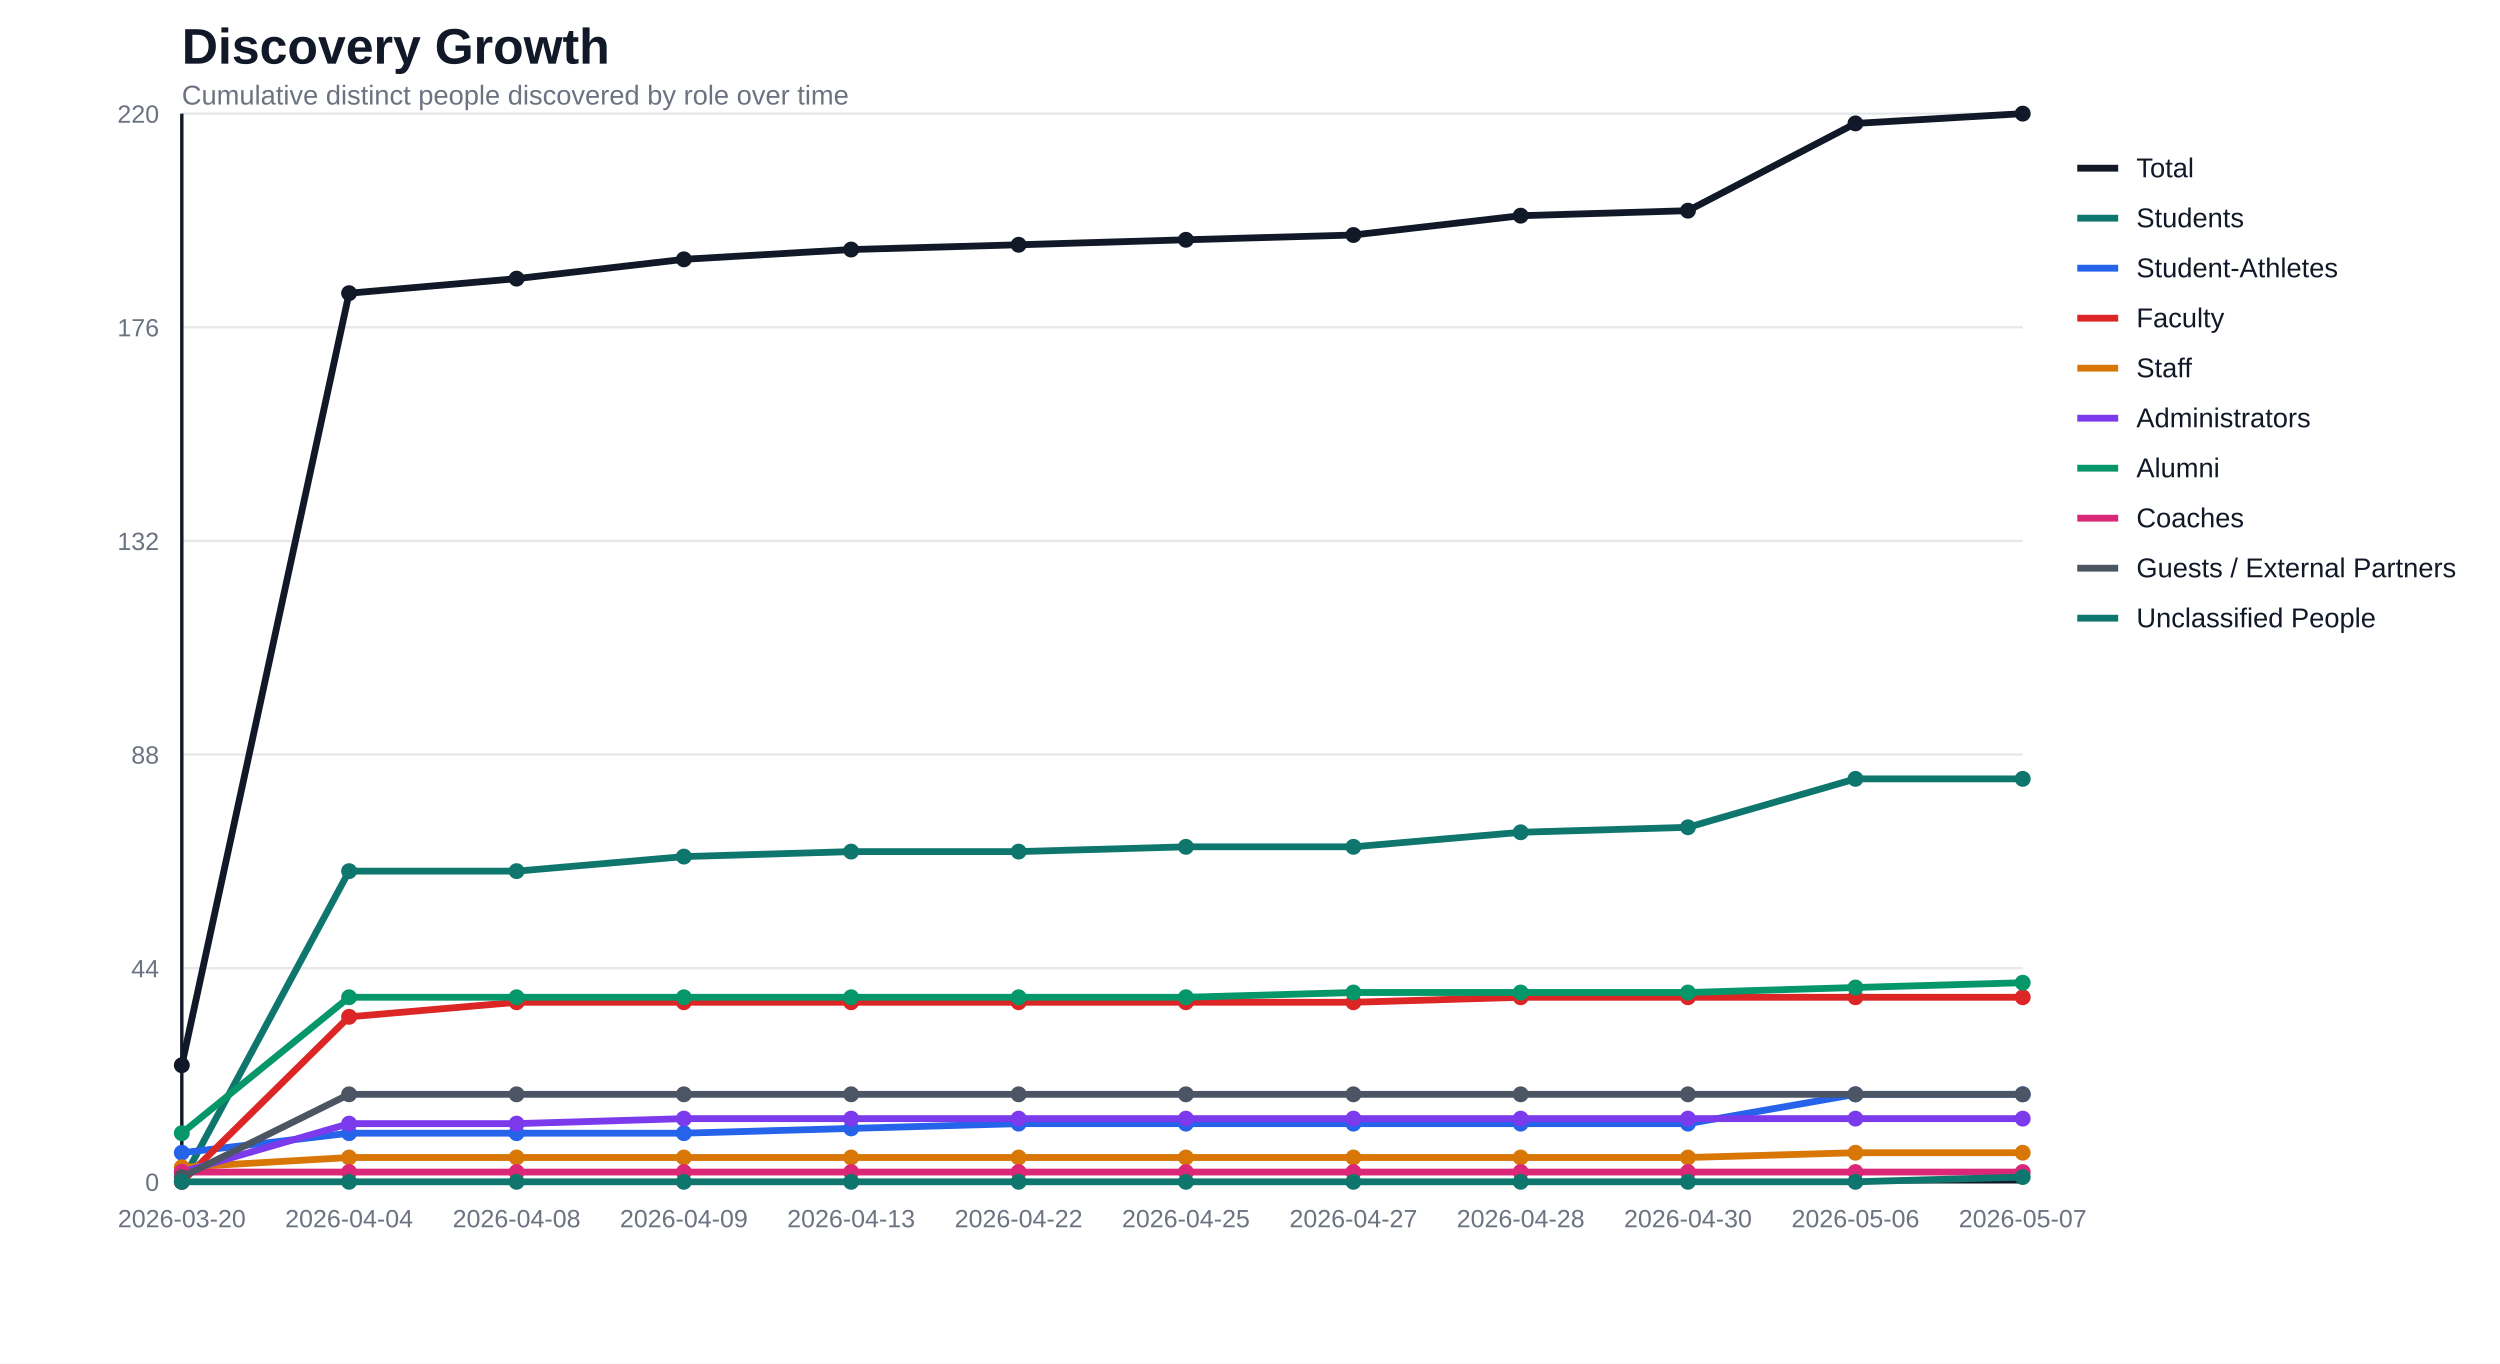
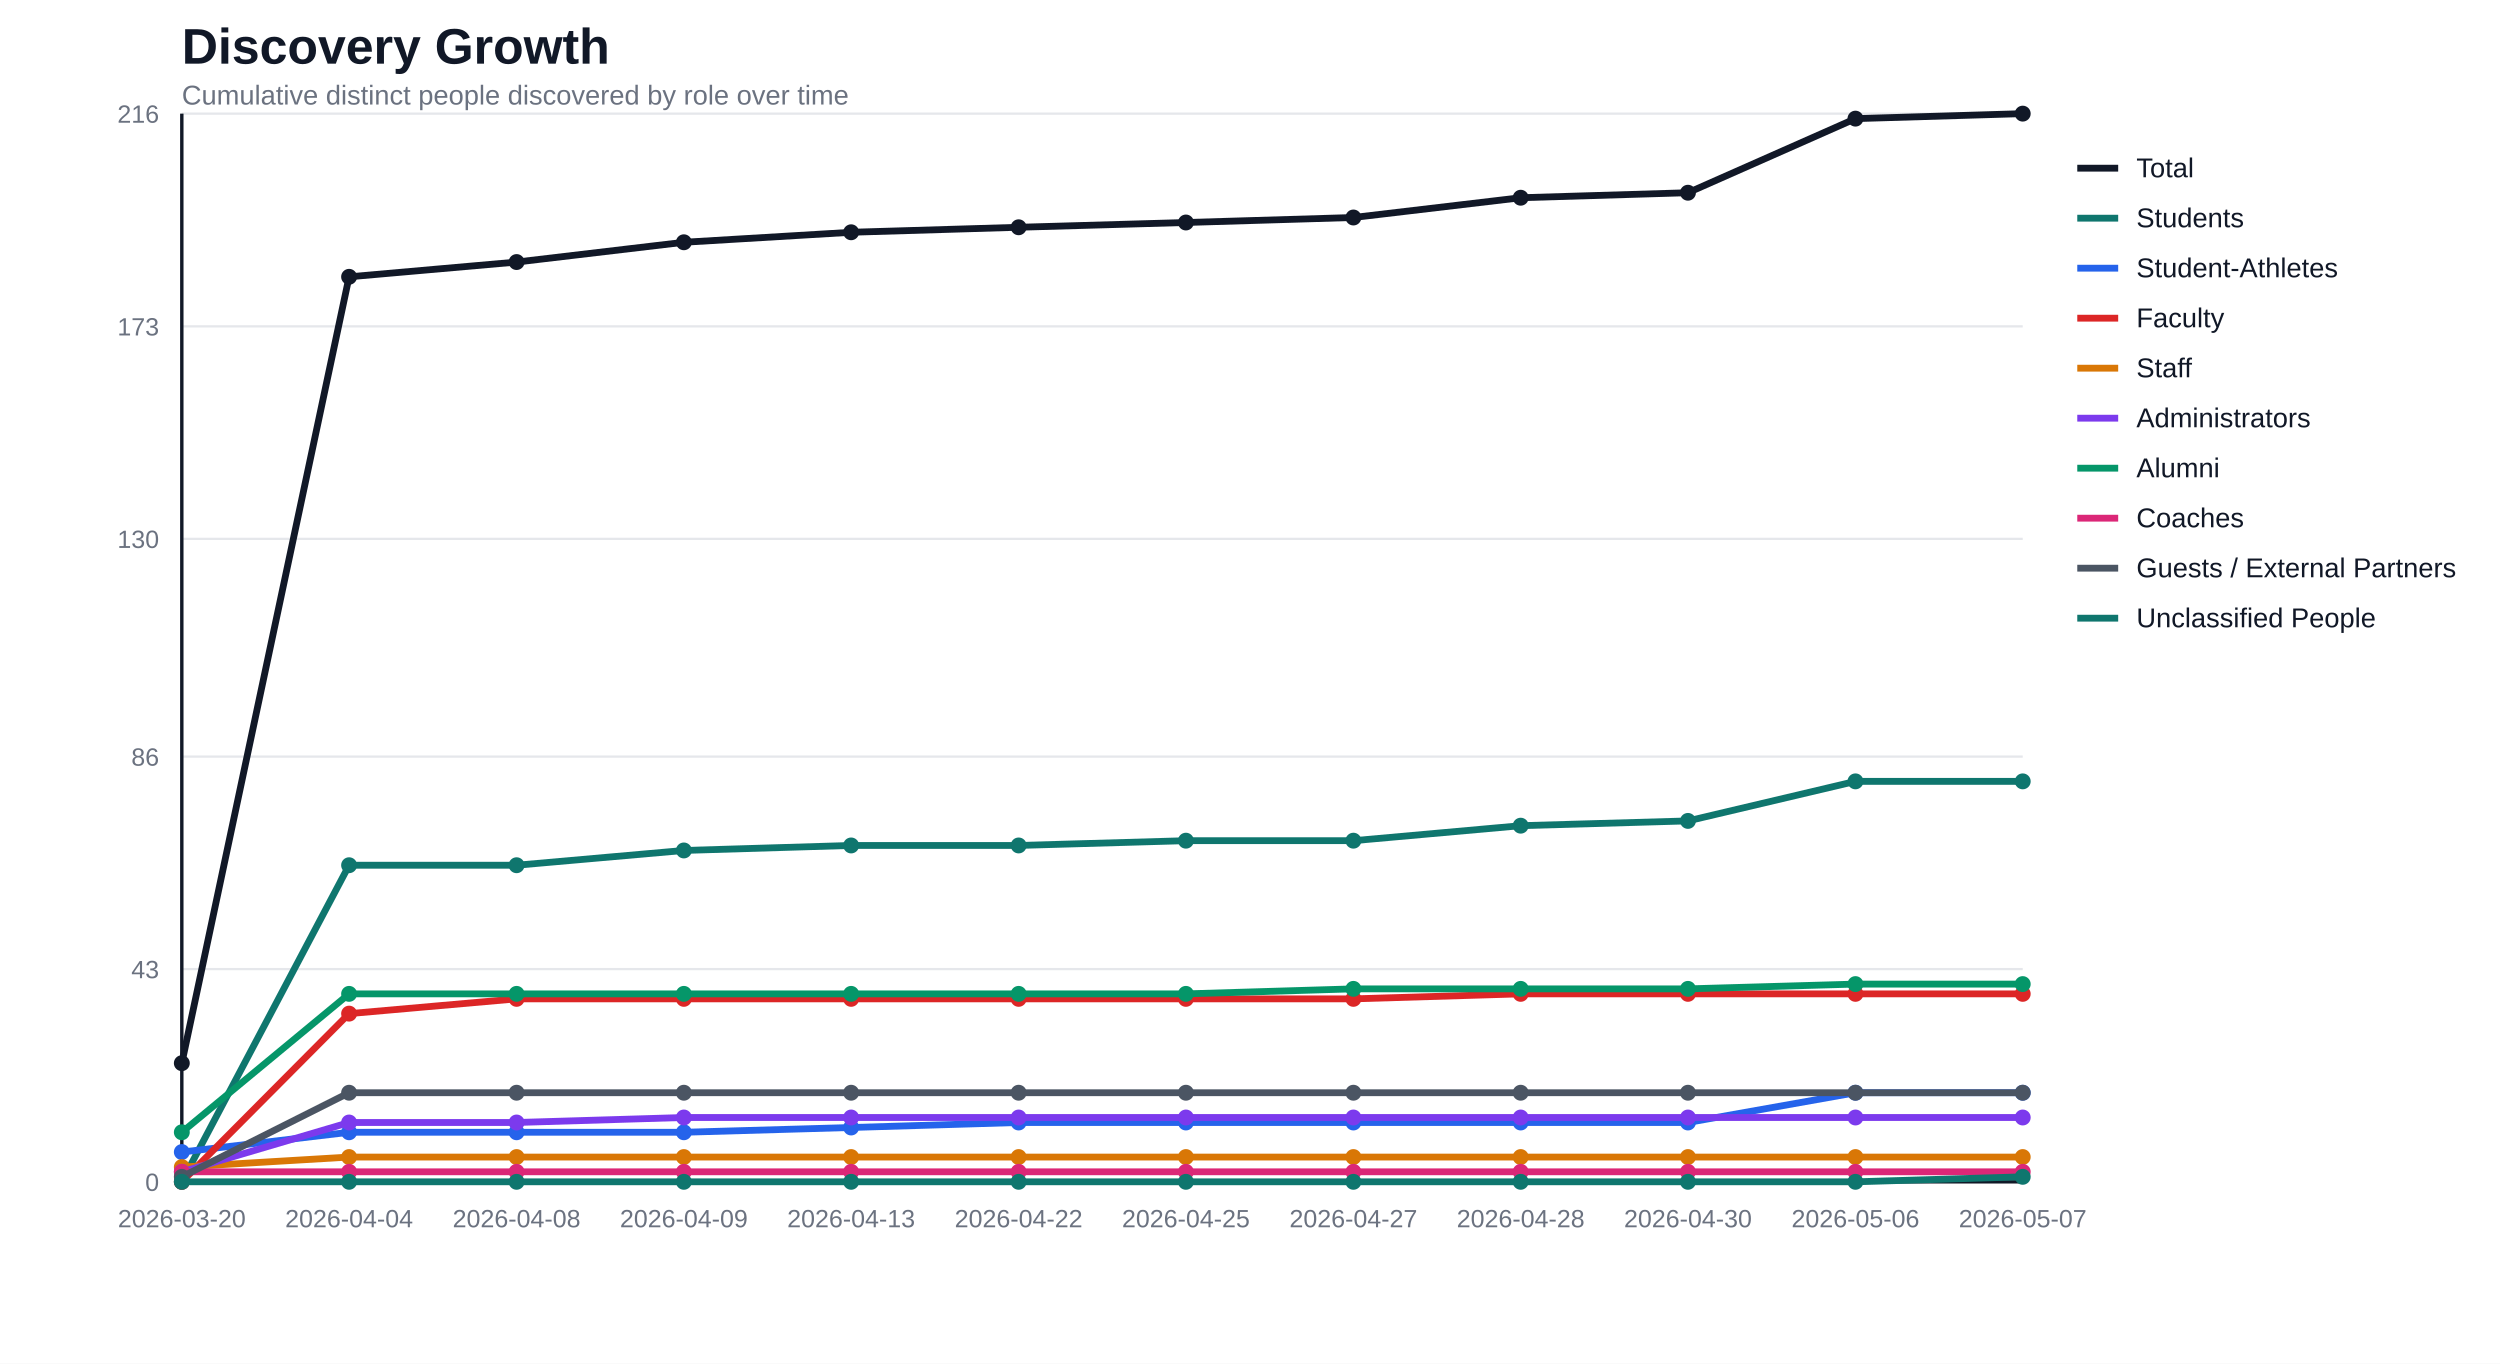
<svg xmlns="http://www.w3.org/2000/svg" width="1100" height="600" viewBox="0 0 1100 600">
  <rect width="100%" height="100%" fill="#ffffff" />
  <text x="80" y="28" font-family="Segoe UI, Arial, sans-serif" font-size="22" font-weight="700" fill="#111827">Discovery Growth</text>
  <text x="80" y="46" font-family="Segoe UI, Arial, sans-serif" font-size="12" fill="#6b7280">Cumulative distinct people discovered by role over time</text>
  <line x1="80" y1="520.0" x2="890" y2="520.0" stroke="#e5e7eb" stroke-width="1" />
  <text x="70" y="524.0" text-anchor="end" font-family="Segoe UI, Arial, sans-serif" font-size="11" fill="#6b7280">0</text>
-   <line x1="80" y1="426.0" x2="890" y2="426.0" stroke="#e5e7eb" stroke-width="1" />
-   <text x="70" y="430.0" text-anchor="end" font-family="Segoe UI, Arial, sans-serif" font-size="11" fill="#6b7280">44</text>
-   <line x1="80" y1="332.0" x2="890" y2="332.0" stroke="#e5e7eb" stroke-width="1" />
-   <text x="70" y="336.0" text-anchor="end" font-family="Segoe UI, Arial, sans-serif" font-size="11" fill="#6b7280">88</text>
-   <line x1="80" y1="238.0" x2="890" y2="238.0" stroke="#e5e7eb" stroke-width="1" />
-   <text x="70" y="242.0" text-anchor="end" font-family="Segoe UI, Arial, sans-serif" font-size="11" fill="#6b7280">132</text>
-   <line x1="80" y1="144.0" x2="890" y2="144.0" stroke="#e5e7eb" stroke-width="1" />
-   <text x="70" y="148.0" text-anchor="end" font-family="Segoe UI, Arial, sans-serif" font-size="11" fill="#6b7280">176</text>
+   <line x1="80" y1="426.4" x2="890" y2="426.4" stroke="#e5e7eb" stroke-width="1" />
+   <text x="70" y="430.4" text-anchor="end" font-family="Segoe UI, Arial, sans-serif" font-size="11" fill="#6b7280">43</text>
+   <line x1="80" y1="332.9" x2="890" y2="332.9" stroke="#e5e7eb" stroke-width="1" />
+   <text x="70" y="336.9" text-anchor="end" font-family="Segoe UI, Arial, sans-serif" font-size="11" fill="#6b7280">86</text>
+   <line x1="80" y1="237.1" x2="890" y2="237.1" stroke="#e5e7eb" stroke-width="1" />
+   <text x="70" y="241.1" text-anchor="end" font-family="Segoe UI, Arial, sans-serif" font-size="11" fill="#6b7280">130</text>
+   <line x1="80" y1="143.6" x2="890" y2="143.6" stroke="#e5e7eb" stroke-width="1" />
+   <text x="70" y="147.6" text-anchor="end" font-family="Segoe UI, Arial, sans-serif" font-size="11" fill="#6b7280">173</text>
  <line x1="80" y1="50.0" x2="890" y2="50.0" stroke="#e5e7eb" stroke-width="1" />
-   <text x="70" y="54.0" text-anchor="end" font-family="Segoe UI, Arial, sans-serif" font-size="11" fill="#6b7280">220</text>
+   <text x="70" y="54.0" text-anchor="end" font-family="Segoe UI, Arial, sans-serif" font-size="11" fill="#6b7280">216</text>
  <line x1="80" y1="50" x2="80" y2="520" stroke="#111827" stroke-width="1.5" />
  <line x1="80" y1="520" x2="890" y2="520" stroke="#111827" stroke-width="1.5" />
  <text x="80.0" y="540" text-anchor="middle" font-family="Segoe UI, Arial, sans-serif" font-size="11" fill="#6b7280">2026-03-20</text>
  <text x="153.6" y="540" text-anchor="middle" font-family="Segoe UI, Arial, sans-serif" font-size="11" fill="#6b7280">2026-04-04</text>
  <text x="227.3" y="540" text-anchor="middle" font-family="Segoe UI, Arial, sans-serif" font-size="11" fill="#6b7280">2026-04-08</text>
  <text x="300.9" y="540" text-anchor="middle" font-family="Segoe UI, Arial, sans-serif" font-size="11" fill="#6b7280">2026-04-09</text>
  <text x="374.5" y="540" text-anchor="middle" font-family="Segoe UI, Arial, sans-serif" font-size="11" fill="#6b7280">2026-04-13</text>
  <text x="448.2" y="540" text-anchor="middle" font-family="Segoe UI, Arial, sans-serif" font-size="11" fill="#6b7280">2026-04-22</text>
  <text x="521.8" y="540" text-anchor="middle" font-family="Segoe UI, Arial, sans-serif" font-size="11" fill="#6b7280">2026-04-25</text>
  <text x="595.5" y="540" text-anchor="middle" font-family="Segoe UI, Arial, sans-serif" font-size="11" fill="#6b7280">2026-04-27</text>
  <text x="669.1" y="540" text-anchor="middle" font-family="Segoe UI, Arial, sans-serif" font-size="11" fill="#6b7280">2026-04-28</text>
  <text x="742.7" y="540" text-anchor="middle" font-family="Segoe UI, Arial, sans-serif" font-size="11" fill="#6b7280">2026-04-30</text>
  <text x="816.4" y="540" text-anchor="middle" font-family="Segoe UI, Arial, sans-serif" font-size="11" fill="#6b7280">2026-05-06</text>
  <text x="890.0" y="540" text-anchor="middle" font-family="Segoe UI, Arial, sans-serif" font-size="11" fill="#6b7280">2026-05-07</text>
-   <polyline fill="none" stroke="#111827" stroke-width="3" stroke-linejoin="round" stroke-linecap="round" points="80.0,468.7 153.6,129.0 227.3,122.6 300.9,114.1 374.5,109.8 448.2,107.7 521.8,105.5 595.5,103.4 669.1,94.9 742.7,92.7 816.4,54.3 890.0,50.0" />
-   <circle cx="80.0" cy="468.7" r="3.5" fill="#111827" />
-   <circle cx="153.6" cy="129.0" r="3.5" fill="#111827" />
-   <circle cx="227.3" cy="122.6" r="3.5" fill="#111827" />
-   <circle cx="300.9" cy="114.1" r="3.5" fill="#111827" />
-   <circle cx="374.5" cy="109.8" r="3.5" fill="#111827" />
-   <circle cx="448.2" cy="107.7" r="3.5" fill="#111827" />
-   <circle cx="521.8" cy="105.5" r="3.5" fill="#111827" />
-   <circle cx="595.5" cy="103.4" r="3.5" fill="#111827" />
-   <circle cx="669.1" cy="94.9" r="3.5" fill="#111827" />
-   <circle cx="742.7" cy="92.7" r="3.5" fill="#111827" />
-   <circle cx="816.4" cy="54.3" r="3.5" fill="#111827" />
+   <polyline fill="none" stroke="#111827" stroke-width="3" stroke-linejoin="round" stroke-linecap="round" points="80.0,467.8 153.6,121.8 227.3,115.3 300.9,106.6 374.5,102.2 448.2,100.0 521.8,97.9 595.5,95.7 669.1,87.0 742.7,84.8 816.4,52.2 890.0,50.0" />
+   <circle cx="80.0" cy="467.8" r="3.5" fill="#111827" />
+   <circle cx="153.6" cy="121.8" r="3.5" fill="#111827" />
+   <circle cx="227.3" cy="115.3" r="3.5" fill="#111827" />
+   <circle cx="300.9" cy="106.6" r="3.5" fill="#111827" />
+   <circle cx="374.5" cy="102.2" r="3.5" fill="#111827" />
+   <circle cx="448.2" cy="100.0" r="3.5" fill="#111827" />
+   <circle cx="521.8" cy="97.9" r="3.5" fill="#111827" />
+   <circle cx="595.5" cy="95.7" r="3.5" fill="#111827" />
+   <circle cx="669.1" cy="87.0" r="3.5" fill="#111827" />
+   <circle cx="742.7" cy="84.8" r="3.5" fill="#111827" />
+   <circle cx="816.4" cy="52.2" r="3.5" fill="#111827" />
  <circle cx="890.0" cy="50.0" r="3.5" fill="#111827" />
-   <polyline fill="none" stroke="#0f766e" stroke-width="3" stroke-linejoin="round" stroke-linecap="round" points="80.0,520.0 153.6,383.3 227.3,383.3 300.9,376.9 374.5,374.7 448.2,374.7 521.8,372.6 595.5,372.6 669.1,366.2 742.7,364.0 816.4,342.7 890.0,342.7" />
+   <polyline fill="none" stroke="#0f766e" stroke-width="3" stroke-linejoin="round" stroke-linecap="round" points="80.0,520.0 153.6,380.7 227.3,380.7 300.9,374.2 374.5,372.0 448.2,372.0 521.8,369.9 595.5,369.9 669.1,363.3 742.7,361.2 816.4,343.8 890.0,343.8" />
  <circle cx="80.0" cy="520.0" r="3.5" fill="#0f766e" />
-   <circle cx="153.6" cy="383.3" r="3.5" fill="#0f766e" />
-   <circle cx="227.3" cy="383.3" r="3.5" fill="#0f766e" />
-   <circle cx="300.9" cy="376.9" r="3.5" fill="#0f766e" />
-   <circle cx="374.5" cy="374.7" r="3.5" fill="#0f766e" />
-   <circle cx="448.2" cy="374.7" r="3.5" fill="#0f766e" />
-   <circle cx="521.8" cy="372.6" r="3.5" fill="#0f766e" />
-   <circle cx="595.5" cy="372.6" r="3.5" fill="#0f766e" />
-   <circle cx="669.1" cy="366.2" r="3.5" fill="#0f766e" />
-   <circle cx="742.7" cy="364.0" r="3.5" fill="#0f766e" />
-   <circle cx="816.4" cy="342.7" r="3.5" fill="#0f766e" />
-   <circle cx="890.0" cy="342.7" r="3.5" fill="#0f766e" />
-   <polyline fill="none" stroke="#2563eb" stroke-width="3" stroke-linejoin="round" stroke-linecap="round" points="80.0,507.2 153.6,498.6 227.3,498.6 300.9,498.6 374.5,496.5 448.2,494.4 521.8,494.4 595.5,494.4 669.1,494.4 742.7,494.4 816.4,481.5 890.0,481.5" />
-   <circle cx="80.0" cy="507.2" r="3.5" fill="#2563eb" />
-   <circle cx="153.6" cy="498.6" r="3.5" fill="#2563eb" />
-   <circle cx="227.3" cy="498.6" r="3.5" fill="#2563eb" />
-   <circle cx="300.9" cy="498.6" r="3.5" fill="#2563eb" />
-   <circle cx="374.5" cy="496.5" r="3.5" fill="#2563eb" />
-   <circle cx="448.2" cy="494.4" r="3.5" fill="#2563eb" />
-   <circle cx="521.8" cy="494.4" r="3.5" fill="#2563eb" />
-   <circle cx="595.5" cy="494.4" r="3.5" fill="#2563eb" />
-   <circle cx="669.1" cy="494.4" r="3.5" fill="#2563eb" />
-   <circle cx="742.7" cy="494.4" r="3.5" fill="#2563eb" />
-   <circle cx="816.4" cy="481.5" r="3.5" fill="#2563eb" />
-   <circle cx="890.0" cy="481.5" r="3.5" fill="#2563eb" />
-   <polyline fill="none" stroke="#dc2626" stroke-width="3" stroke-linejoin="round" stroke-linecap="round" points="80.0,520.0 153.6,447.4 227.3,441.0 300.9,441.0 374.5,441.0 448.2,441.0 521.8,441.0 595.5,441.0 669.1,438.8 742.7,438.8 816.4,438.8 890.0,438.8" />
+   <circle cx="153.6" cy="380.7" r="3.5" fill="#0f766e" />
+   <circle cx="227.3" cy="380.7" r="3.5" fill="#0f766e" />
+   <circle cx="300.9" cy="374.2" r="3.5" fill="#0f766e" />
+   <circle cx="374.5" cy="372.0" r="3.5" fill="#0f766e" />
+   <circle cx="448.2" cy="372.0" r="3.5" fill="#0f766e" />
+   <circle cx="521.8" cy="369.9" r="3.5" fill="#0f766e" />
+   <circle cx="595.5" cy="369.9" r="3.5" fill="#0f766e" />
+   <circle cx="669.1" cy="363.3" r="3.5" fill="#0f766e" />
+   <circle cx="742.7" cy="361.2" r="3.5" fill="#0f766e" />
+   <circle cx="816.4" cy="343.8" r="3.5" fill="#0f766e" />
+   <circle cx="890.0" cy="343.8" r="3.5" fill="#0f766e" />
+   <polyline fill="none" stroke="#2563eb" stroke-width="3" stroke-linejoin="round" stroke-linecap="round" points="80.0,506.9 153.6,498.2 227.3,498.2 300.9,498.2 374.5,496.1 448.2,493.9 521.8,493.9 595.5,493.9 669.1,493.9 742.7,493.9 816.4,480.8 890.0,480.8" />
+   <circle cx="80.0" cy="506.9" r="3.5" fill="#2563eb" />
+   <circle cx="153.6" cy="498.2" r="3.5" fill="#2563eb" />
+   <circle cx="227.3" cy="498.2" r="3.5" fill="#2563eb" />
+   <circle cx="300.9" cy="498.2" r="3.5" fill="#2563eb" />
+   <circle cx="374.5" cy="496.1" r="3.5" fill="#2563eb" />
+   <circle cx="448.2" cy="493.9" r="3.5" fill="#2563eb" />
+   <circle cx="521.8" cy="493.9" r="3.5" fill="#2563eb" />
+   <circle cx="595.5" cy="493.9" r="3.5" fill="#2563eb" />
+   <circle cx="669.1" cy="493.9" r="3.5" fill="#2563eb" />
+   <circle cx="742.7" cy="493.9" r="3.5" fill="#2563eb" />
+   <circle cx="816.4" cy="480.8" r="3.5" fill="#2563eb" />
+   <circle cx="890.0" cy="480.8" r="3.5" fill="#2563eb" />
+   <polyline fill="none" stroke="#dc2626" stroke-width="3" stroke-linejoin="round" stroke-linecap="round" points="80.0,520.0 153.6,446.0 227.3,439.5 300.9,439.5 374.5,439.5 448.2,439.5 521.8,439.5 595.5,439.5 669.1,437.3 742.7,437.3 816.4,437.3 890.0,437.3" />
  <circle cx="80.0" cy="520.0" r="3.5" fill="#dc2626" />
-   <circle cx="153.6" cy="447.4" r="3.5" fill="#dc2626" />
-   <circle cx="227.3" cy="441.0" r="3.5" fill="#dc2626" />
-   <circle cx="300.9" cy="441.0" r="3.5" fill="#dc2626" />
-   <circle cx="374.5" cy="441.0" r="3.5" fill="#dc2626" />
-   <circle cx="448.2" cy="441.0" r="3.5" fill="#dc2626" />
-   <circle cx="521.8" cy="441.0" r="3.5" fill="#dc2626" />
-   <circle cx="595.5" cy="441.0" r="3.5" fill="#dc2626" />
-   <circle cx="669.1" cy="438.8" r="3.5" fill="#dc2626" />
-   <circle cx="742.7" cy="438.8" r="3.5" fill="#dc2626" />
-   <circle cx="816.4" cy="438.8" r="3.5" fill="#dc2626" />
-   <circle cx="890.0" cy="438.8" r="3.5" fill="#dc2626" />
-   <polyline fill="none" stroke="#d97706" stroke-width="3" stroke-linejoin="round" stroke-linecap="round" points="80.0,513.6 153.6,509.3 227.3,509.3 300.9,509.3 374.5,509.3 448.2,509.3 521.8,509.3 595.5,509.3 669.1,509.3 742.7,509.3 816.4,507.2 890.0,507.2" />
-   <circle cx="80.0" cy="513.6" r="3.5" fill="#d97706" />
-   <circle cx="153.6" cy="509.3" r="3.5" fill="#d97706" />
-   <circle cx="227.3" cy="509.3" r="3.5" fill="#d97706" />
-   <circle cx="300.9" cy="509.3" r="3.5" fill="#d97706" />
-   <circle cx="374.5" cy="509.3" r="3.5" fill="#d97706" />
-   <circle cx="448.2" cy="509.3" r="3.5" fill="#d97706" />
-   <circle cx="521.8" cy="509.3" r="3.5" fill="#d97706" />
-   <circle cx="595.5" cy="509.3" r="3.5" fill="#d97706" />
-   <circle cx="669.1" cy="509.3" r="3.5" fill="#d97706" />
-   <circle cx="742.7" cy="509.3" r="3.5" fill="#d97706" />
-   <circle cx="816.4" cy="507.2" r="3.5" fill="#d97706" />
-   <circle cx="890.0" cy="507.2" r="3.5" fill="#d97706" />
-   <polyline fill="none" stroke="#7c3aed" stroke-width="3" stroke-linejoin="round" stroke-linecap="round" points="80.0,515.7 153.6,494.4 227.3,494.4 300.9,492.2 374.5,492.2 448.2,492.2 521.8,492.2 595.5,492.2 669.1,492.2 742.7,492.2 816.4,492.2 890.0,492.2" />
-   <circle cx="80.0" cy="515.7" r="3.5" fill="#7c3aed" />
-   <circle cx="153.6" cy="494.4" r="3.5" fill="#7c3aed" />
-   <circle cx="227.3" cy="494.4" r="3.5" fill="#7c3aed" />
-   <circle cx="300.9" cy="492.2" r="3.5" fill="#7c3aed" />
-   <circle cx="374.5" cy="492.2" r="3.5" fill="#7c3aed" />
-   <circle cx="448.2" cy="492.2" r="3.5" fill="#7c3aed" />
-   <circle cx="521.8" cy="492.2" r="3.5" fill="#7c3aed" />
-   <circle cx="595.5" cy="492.2" r="3.5" fill="#7c3aed" />
-   <circle cx="669.1" cy="492.2" r="3.5" fill="#7c3aed" />
-   <circle cx="742.7" cy="492.2" r="3.5" fill="#7c3aed" />
-   <circle cx="816.4" cy="492.2" r="3.5" fill="#7c3aed" />
-   <circle cx="890.0" cy="492.2" r="3.5" fill="#7c3aed" />
-   <polyline fill="none" stroke="#059669" stroke-width="3" stroke-linejoin="round" stroke-linecap="round" points="80.0,498.6 153.6,438.8 227.3,438.8 300.9,438.8 374.5,438.8 448.2,438.8 521.8,438.8 595.5,436.7 669.1,436.7 742.7,436.7 816.4,434.5 890.0,432.4" />
-   <circle cx="80.0" cy="498.6" r="3.5" fill="#059669" />
-   <circle cx="153.6" cy="438.8" r="3.5" fill="#059669" />
-   <circle cx="227.3" cy="438.8" r="3.5" fill="#059669" />
-   <circle cx="300.9" cy="438.8" r="3.5" fill="#059669" />
-   <circle cx="374.5" cy="438.8" r="3.5" fill="#059669" />
-   <circle cx="448.2" cy="438.8" r="3.5" fill="#059669" />
-   <circle cx="521.8" cy="438.8" r="3.5" fill="#059669" />
-   <circle cx="595.5" cy="436.7" r="3.5" fill="#059669" />
-   <circle cx="669.1" cy="436.7" r="3.5" fill="#059669" />
-   <circle cx="742.7" cy="436.7" r="3.5" fill="#059669" />
-   <circle cx="816.4" cy="434.5" r="3.5" fill="#059669" />
-   <circle cx="890.0" cy="432.4" r="3.5" fill="#059669" />
-   <polyline fill="none" stroke="#db2777" stroke-width="3" stroke-linejoin="round" stroke-linecap="round" points="80.0,515.7 153.6,515.7 227.3,515.7 300.9,515.7 374.5,515.7 448.2,515.7 521.8,515.7 595.5,515.7 669.1,515.7 742.7,515.7 816.4,515.7 890.0,515.7" />
-   <circle cx="80.0" cy="515.7" r="3.5" fill="#db2777" />
-   <circle cx="153.6" cy="515.7" r="3.5" fill="#db2777" />
-   <circle cx="227.3" cy="515.7" r="3.5" fill="#db2777" />
-   <circle cx="300.9" cy="515.7" r="3.5" fill="#db2777" />
-   <circle cx="374.5" cy="515.7" r="3.5" fill="#db2777" />
-   <circle cx="448.2" cy="515.7" r="3.5" fill="#db2777" />
-   <circle cx="521.8" cy="515.7" r="3.5" fill="#db2777" />
-   <circle cx="595.5" cy="515.7" r="3.5" fill="#db2777" />
-   <circle cx="669.1" cy="515.7" r="3.5" fill="#db2777" />
-   <circle cx="742.7" cy="515.7" r="3.5" fill="#db2777" />
-   <circle cx="816.4" cy="515.7" r="3.5" fill="#db2777" />
-   <circle cx="890.0" cy="515.7" r="3.5" fill="#db2777" />
-   <polyline fill="none" stroke="#4b5563" stroke-width="3" stroke-linejoin="round" stroke-linecap="round" points="80.0,517.9 153.6,481.5 227.3,481.5 300.9,481.5 374.5,481.5 448.2,481.5 521.8,481.5 595.5,481.5 669.1,481.5 742.7,481.5 816.4,481.5 890.0,481.5" />
-   <circle cx="80.0" cy="517.9" r="3.5" fill="#4b5563" />
-   <circle cx="153.6" cy="481.5" r="3.5" fill="#4b5563" />
-   <circle cx="227.3" cy="481.5" r="3.5" fill="#4b5563" />
-   <circle cx="300.9" cy="481.5" r="3.5" fill="#4b5563" />
-   <circle cx="374.5" cy="481.5" r="3.5" fill="#4b5563" />
-   <circle cx="448.2" cy="481.5" r="3.5" fill="#4b5563" />
-   <circle cx="521.8" cy="481.5" r="3.5" fill="#4b5563" />
-   <circle cx="595.5" cy="481.5" r="3.5" fill="#4b5563" />
-   <circle cx="669.1" cy="481.5" r="3.5" fill="#4b5563" />
-   <circle cx="742.7" cy="481.5" r="3.5" fill="#4b5563" />
-   <circle cx="816.4" cy="481.5" r="3.5" fill="#4b5563" />
-   <circle cx="890.0" cy="481.5" r="3.5" fill="#4b5563" />
-   <polyline fill="none" stroke="#0f766e" stroke-width="3" stroke-linejoin="round" stroke-linecap="round" points="80.0,520.0 153.6,520.0 227.3,520.0 300.9,520.0 374.5,520.0 448.2,520.0 521.8,520.0 595.5,520.0 669.1,520.0 742.7,520.0 816.4,520.0 890.0,517.9" />
+   <circle cx="153.6" cy="446.0" r="3.5" fill="#dc2626" />
+   <circle cx="227.3" cy="439.5" r="3.5" fill="#dc2626" />
+   <circle cx="300.9" cy="439.5" r="3.5" fill="#dc2626" />
+   <circle cx="374.5" cy="439.5" r="3.5" fill="#dc2626" />
+   <circle cx="448.2" cy="439.5" r="3.5" fill="#dc2626" />
+   <circle cx="521.8" cy="439.5" r="3.5" fill="#dc2626" />
+   <circle cx="595.5" cy="439.5" r="3.5" fill="#dc2626" />
+   <circle cx="669.1" cy="437.3" r="3.5" fill="#dc2626" />
+   <circle cx="742.7" cy="437.3" r="3.5" fill="#dc2626" />
+   <circle cx="816.4" cy="437.3" r="3.5" fill="#dc2626" />
+   <circle cx="890.0" cy="437.3" r="3.5" fill="#dc2626" />
+   <polyline fill="none" stroke="#d97706" stroke-width="3" stroke-linejoin="round" stroke-linecap="round" points="80.0,513.5 153.6,509.1 227.3,509.1 300.9,509.1 374.5,509.1 448.2,509.1 521.8,509.1 595.5,509.1 669.1,509.1 742.7,509.1 816.4,509.1 890.0,509.1" />
+   <circle cx="80.0" cy="513.5" r="3.5" fill="#d97706" />
+   <circle cx="153.6" cy="509.1" r="3.5" fill="#d97706" />
+   <circle cx="227.3" cy="509.1" r="3.5" fill="#d97706" />
+   <circle cx="300.9" cy="509.1" r="3.5" fill="#d97706" />
+   <circle cx="374.5" cy="509.1" r="3.5" fill="#d97706" />
+   <circle cx="448.2" cy="509.1" r="3.5" fill="#d97706" />
+   <circle cx="521.8" cy="509.1" r="3.5" fill="#d97706" />
+   <circle cx="595.5" cy="509.1" r="3.5" fill="#d97706" />
+   <circle cx="669.1" cy="509.1" r="3.5" fill="#d97706" />
+   <circle cx="742.7" cy="509.1" r="3.5" fill="#d97706" />
+   <circle cx="816.4" cy="509.1" r="3.5" fill="#d97706" />
+   <circle cx="890.0" cy="509.1" r="3.5" fill="#d97706" />
+   <polyline fill="none" stroke="#7c3aed" stroke-width="3" stroke-linejoin="round" stroke-linecap="round" points="80.0,515.6 153.6,493.9 227.3,493.9 300.9,491.7 374.5,491.7 448.2,491.7 521.8,491.7 595.5,491.7 669.1,491.7 742.7,491.7 816.4,491.7 890.0,491.7" />
+   <circle cx="80.0" cy="515.6" r="3.5" fill="#7c3aed" />
+   <circle cx="153.6" cy="493.9" r="3.5" fill="#7c3aed" />
+   <circle cx="227.3" cy="493.9" r="3.5" fill="#7c3aed" />
+   <circle cx="300.9" cy="491.7" r="3.5" fill="#7c3aed" />
+   <circle cx="374.5" cy="491.7" r="3.5" fill="#7c3aed" />
+   <circle cx="448.2" cy="491.7" r="3.5" fill="#7c3aed" />
+   <circle cx="521.8" cy="491.7" r="3.5" fill="#7c3aed" />
+   <circle cx="595.5" cy="491.7" r="3.5" fill="#7c3aed" />
+   <circle cx="669.1" cy="491.7" r="3.5" fill="#7c3aed" />
+   <circle cx="742.7" cy="491.7" r="3.5" fill="#7c3aed" />
+   <circle cx="816.4" cy="491.7" r="3.5" fill="#7c3aed" />
+   <circle cx="890.0" cy="491.7" r="3.5" fill="#7c3aed" />
+   <polyline fill="none" stroke="#059669" stroke-width="3" stroke-linejoin="round" stroke-linecap="round" points="80.0,498.2 153.6,437.3 227.3,437.3 300.9,437.3 374.5,437.3 448.2,437.3 521.8,437.3 595.5,435.1 669.1,435.1 742.7,435.1 816.4,433.0 890.0,433.0" />
+   <circle cx="80.0" cy="498.2" r="3.5" fill="#059669" />
+   <circle cx="153.6" cy="437.3" r="3.5" fill="#059669" />
+   <circle cx="227.3" cy="437.3" r="3.5" fill="#059669" />
+   <circle cx="300.9" cy="437.3" r="3.5" fill="#059669" />
+   <circle cx="374.5" cy="437.3" r="3.5" fill="#059669" />
+   <circle cx="448.2" cy="437.3" r="3.5" fill="#059669" />
+   <circle cx="521.8" cy="437.3" r="3.5" fill="#059669" />
+   <circle cx="595.5" cy="435.1" r="3.5" fill="#059669" />
+   <circle cx="669.1" cy="435.1" r="3.5" fill="#059669" />
+   <circle cx="742.7" cy="435.1" r="3.5" fill="#059669" />
+   <circle cx="816.4" cy="433.0" r="3.5" fill="#059669" />
+   <circle cx="890.0" cy="433.0" r="3.5" fill="#059669" />
+   <polyline fill="none" stroke="#db2777" stroke-width="3" stroke-linejoin="round" stroke-linecap="round" points="80.0,515.6 153.6,515.6 227.3,515.6 300.9,515.6 374.5,515.6 448.2,515.6 521.8,515.6 595.5,515.6 669.1,515.6 742.7,515.6 816.4,515.6 890.0,515.6" />
+   <circle cx="80.0" cy="515.6" r="3.5" fill="#db2777" />
+   <circle cx="153.6" cy="515.6" r="3.5" fill="#db2777" />
+   <circle cx="227.3" cy="515.6" r="3.5" fill="#db2777" />
+   <circle cx="300.9" cy="515.6" r="3.5" fill="#db2777" />
+   <circle cx="374.5" cy="515.6" r="3.5" fill="#db2777" />
+   <circle cx="448.2" cy="515.6" r="3.5" fill="#db2777" />
+   <circle cx="521.8" cy="515.6" r="3.5" fill="#db2777" />
+   <circle cx="595.5" cy="515.6" r="3.5" fill="#db2777" />
+   <circle cx="669.1" cy="515.6" r="3.5" fill="#db2777" />
+   <circle cx="742.7" cy="515.6" r="3.5" fill="#db2777" />
+   <circle cx="816.4" cy="515.6" r="3.5" fill="#db2777" />
+   <circle cx="890.0" cy="515.6" r="3.5" fill="#db2777" />
+   <polyline fill="none" stroke="#4b5563" stroke-width="3" stroke-linejoin="round" stroke-linecap="round" points="80.0,517.8 153.6,480.8 227.3,480.8 300.9,480.8 374.5,480.8 448.2,480.8 521.8,480.8 595.5,480.8 669.1,480.8 742.7,480.8 816.4,480.8 890.0,480.8" />
+   <circle cx="80.0" cy="517.8" r="3.5" fill="#4b5563" />
+   <circle cx="153.6" cy="480.8" r="3.5" fill="#4b5563" />
+   <circle cx="227.3" cy="480.8" r="3.5" fill="#4b5563" />
+   <circle cx="300.9" cy="480.8" r="3.5" fill="#4b5563" />
+   <circle cx="374.5" cy="480.8" r="3.5" fill="#4b5563" />
+   <circle cx="448.2" cy="480.8" r="3.5" fill="#4b5563" />
+   <circle cx="521.8" cy="480.8" r="3.5" fill="#4b5563" />
+   <circle cx="595.5" cy="480.8" r="3.5" fill="#4b5563" />
+   <circle cx="669.1" cy="480.8" r="3.5" fill="#4b5563" />
+   <circle cx="742.7" cy="480.8" r="3.5" fill="#4b5563" />
+   <circle cx="816.4" cy="480.8" r="3.5" fill="#4b5563" />
+   <circle cx="890.0" cy="480.8" r="3.5" fill="#4b5563" />
+   <polyline fill="none" stroke="#0f766e" stroke-width="3" stroke-linejoin="round" stroke-linecap="round" points="80.0,520.0 153.6,520.0 227.3,520.0 300.9,520.0 374.5,520.0 448.2,520.0 521.8,520.0 595.5,520.0 669.1,520.0 742.7,520.0 816.4,520.0 890.0,517.8" />
  <circle cx="80.0" cy="520.0" r="3.5" fill="#0f766e" />
  <circle cx="153.6" cy="520.0" r="3.5" fill="#0f766e" />
  <circle cx="227.3" cy="520.0" r="3.5" fill="#0f766e" />
  <circle cx="300.9" cy="520.0" r="3.5" fill="#0f766e" />
  <circle cx="374.5" cy="520.0" r="3.5" fill="#0f766e" />
  <circle cx="448.2" cy="520.0" r="3.5" fill="#0f766e" />
  <circle cx="521.8" cy="520.0" r="3.5" fill="#0f766e" />
  <circle cx="595.5" cy="520.0" r="3.5" fill="#0f766e" />
  <circle cx="669.1" cy="520.0" r="3.5" fill="#0f766e" />
  <circle cx="742.7" cy="520.0" r="3.5" fill="#0f766e" />
  <circle cx="816.4" cy="520.0" r="3.5" fill="#0f766e" />
-   <circle cx="890.0" cy="517.9" r="3.5" fill="#0f766e" />
+   <circle cx="890.0" cy="517.8" r="3.5" fill="#0f766e" />
  <line x1="914" y1="74" x2="932" y2="74" stroke="#111827" stroke-width="3" />
  <text x="940" y="78" font-family="Segoe UI, Arial, sans-serif" font-size="12" fill="#111827">Total</text>
  <line x1="914" y1="96" x2="932" y2="96" stroke="#0f766e" stroke-width="3" />
  <text x="940" y="100" font-family="Segoe UI, Arial, sans-serif" font-size="12" fill="#111827">Students</text>
  <line x1="914" y1="118" x2="932" y2="118" stroke="#2563eb" stroke-width="3" />
  <text x="940" y="122" font-family="Segoe UI, Arial, sans-serif" font-size="12" fill="#111827">Student-Athletes</text>
  <line x1="914" y1="140" x2="932" y2="140" stroke="#dc2626" stroke-width="3" />
  <text x="940" y="144" font-family="Segoe UI, Arial, sans-serif" font-size="12" fill="#111827">Faculty</text>
  <line x1="914" y1="162" x2="932" y2="162" stroke="#d97706" stroke-width="3" />
  <text x="940" y="166" font-family="Segoe UI, Arial, sans-serif" font-size="12" fill="#111827">Staff</text>
  <line x1="914" y1="184" x2="932" y2="184" stroke="#7c3aed" stroke-width="3" />
  <text x="940" y="188" font-family="Segoe UI, Arial, sans-serif" font-size="12" fill="#111827">Administrators</text>
  <line x1="914" y1="206" x2="932" y2="206" stroke="#059669" stroke-width="3" />
  <text x="940" y="210" font-family="Segoe UI, Arial, sans-serif" font-size="12" fill="#111827">Alumni</text>
  <line x1="914" y1="228" x2="932" y2="228" stroke="#db2777" stroke-width="3" />
  <text x="940" y="232" font-family="Segoe UI, Arial, sans-serif" font-size="12" fill="#111827">Coaches</text>
  <line x1="914" y1="250" x2="932" y2="250" stroke="#4b5563" stroke-width="3" />
  <text x="940" y="254" font-family="Segoe UI, Arial, sans-serif" font-size="12" fill="#111827">Guests / External Partners</text>
  <line x1="914" y1="272" x2="932" y2="272" stroke="#0f766e" stroke-width="3" />
  <text x="940" y="276" font-family="Segoe UI, Arial, sans-serif" font-size="12" fill="#111827">Unclassified People</text>
</svg>
